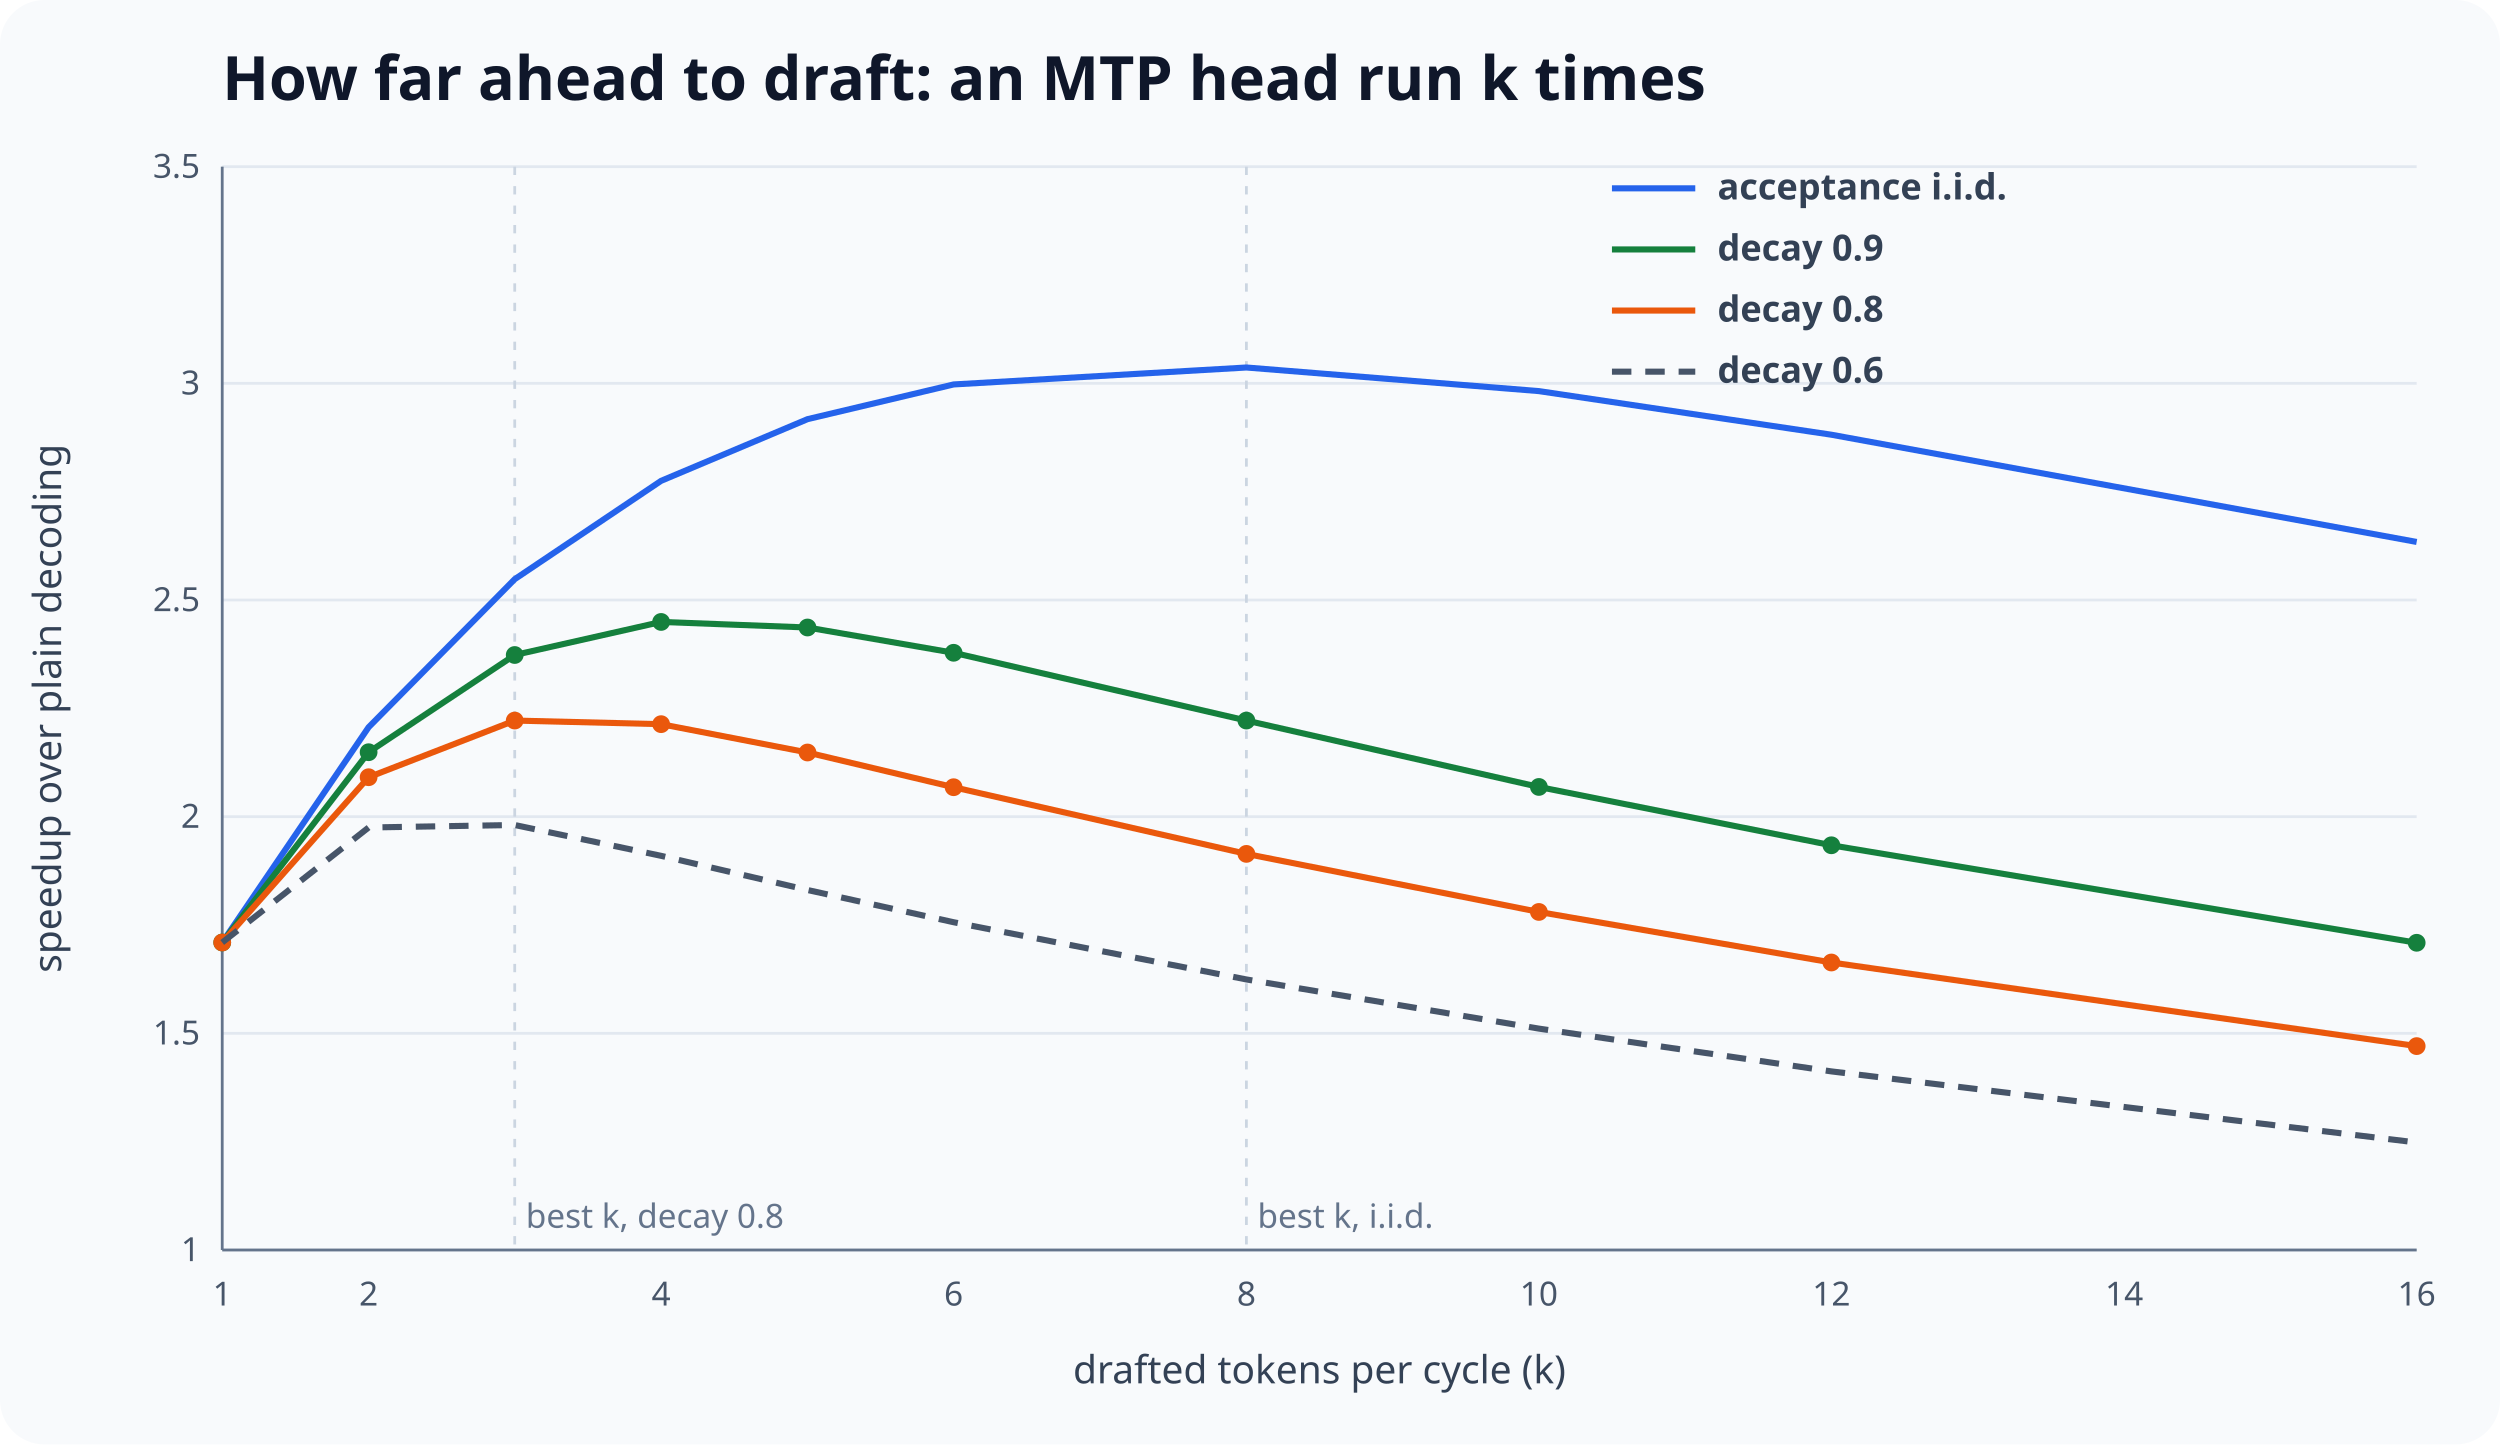
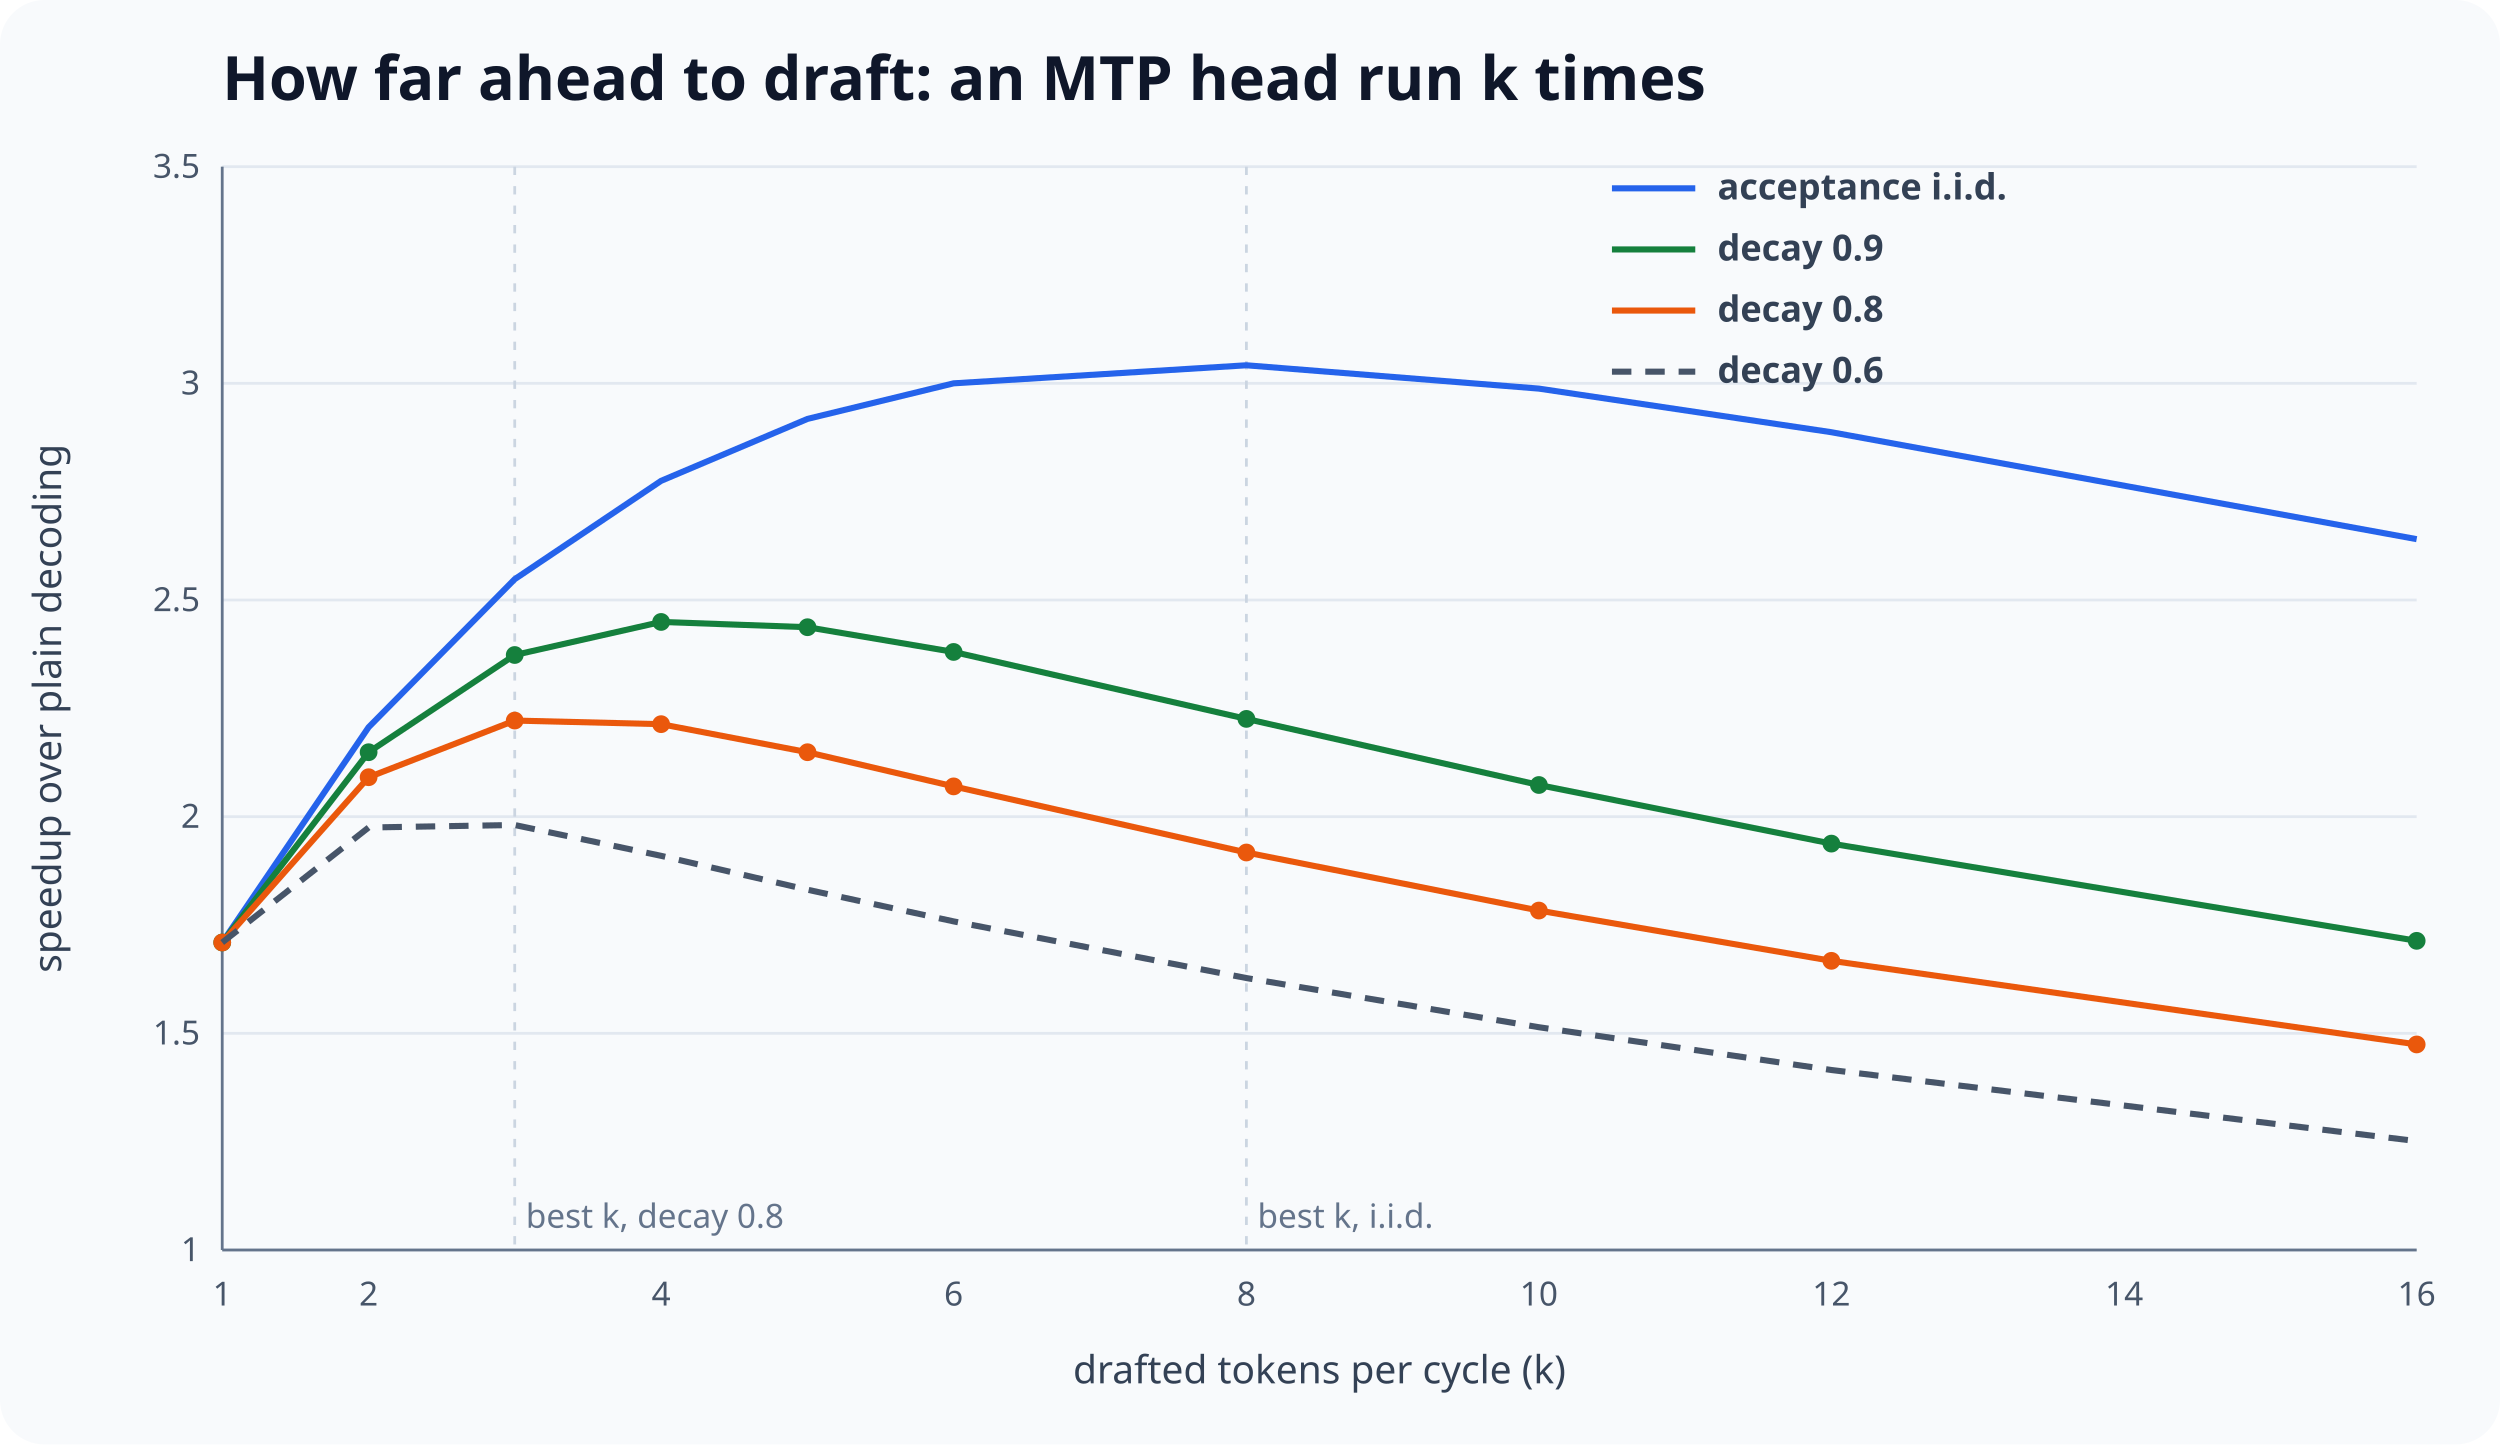
<svg xmlns="http://www.w3.org/2000/svg" viewBox="0 0 900 520" role="img" aria-labelledby="title desc">
  <defs>
    <style>
  .title { font: 700 22px system-ui, sans-serif; fill: #0f172a; }
  .axis { font: 500 14px system-ui, sans-serif; fill: #334155; }
  .tick { font: 500 12px system-ui, sans-serif; fill: #475569; }
  .legend { font: 600 13px system-ui, sans-serif; fill: #334155; }
  .note { font: 500 12px system-ui, sans-serif; fill: #64748b; }
</style>
  </defs>
  <rect width="900" height="520" rx="16" fill="#f8fafc" />
  <text x="80" y="36" class="title">How far ahead to draft: an MTP head run k times</text>
  <line x1="80" y1="450.0" x2="870" y2="450.0" stroke="#e2e8f0" />
  <text x="72" y="454.0" class="tick" text-anchor="end">1</text>
  <line x1="80" y1="372.0" x2="870" y2="372.0" stroke="#e2e8f0" />
  <text x="72" y="376.0" class="tick" text-anchor="end">1.5</text>
  <line x1="80" y1="294.0" x2="870" y2="294.0" stroke="#e2e8f0" />
  <text x="72" y="298.0" class="tick" text-anchor="end">2</text>
  <line x1="80" y1="216.0" x2="870" y2="216.0" stroke="#e2e8f0" />
  <text x="72" y="220.0" class="tick" text-anchor="end">2.5</text>
  <line x1="80" y1="138.0" x2="870" y2="138.0" stroke="#e2e8f0" />
  <text x="72" y="142.0" class="tick" text-anchor="end">3</text>
  <line x1="80" y1="60.0" x2="870" y2="60.0" stroke="#e2e8f0" />
  <text x="72" y="64.0" class="tick" text-anchor="end">3.5</text>
  <text x="80.0" y="470" class="tick" text-anchor="middle">1</text>
  <text x="132.7" y="470" class="tick" text-anchor="middle">2</text>
  <text x="238.0" y="470" class="tick" text-anchor="middle">4</text>
  <text x="343.3" y="470" class="tick" text-anchor="middle">6</text>
  <text x="448.7" y="470" class="tick" text-anchor="middle">8</text>
  <text x="554.0" y="470" class="tick" text-anchor="middle">10</text>
  <text x="659.3" y="470" class="tick" text-anchor="middle">12</text>
  <text x="764.7" y="470" class="tick" text-anchor="middle">14</text>
  <text x="870.0" y="470" class="tick" text-anchor="middle">16</text>
  <line x1="448.7" y1="60" x2="448.7" y2="450" stroke="#cbd5e1" stroke-dasharray="3 4" />
  <text x="452.7" y="442" class="note">best k, i.i.d.</text>
  <line x1="185.3" y1="60" x2="185.3" y2="450" stroke="#cbd5e1" stroke-dasharray="3 4" />
  <text x="189.3" y="442" class="note">best k, decay 0.8</text>
  <line x1="80" y1="450" x2="870" y2="450" stroke="#64748b" />
  <line x1="80" y1="60" x2="80" y2="450" stroke="#64748b" />
  <text x="475.0" y="498" class="axis" text-anchor="middle">drafted tokens per cycle (k)</text>
  <text x="22" y="255.0" class="axis" text-anchor="middle" transform="rotate(-90 22 255.0)">speedup over plain decoding</text>
-   <polyline points="80.0,339.3 132.7,261.8 185.3,208.5 238.0,173.1 290.7,150.9 343.3,138.4 448.7,132.3 554.0,140.8 659.3,156.5 870.0,195.1" fill="none" stroke="#2563eb" stroke-width="2.2" />
+   <polyline points="80.0,339.3 132.7,261.8 185.3,208.5 238.0,173.1 290.7,150.8 343.3,138.0 448.7,131.5 554.0,139.9 659.3,155.6 870.0,194.1" fill="none" stroke="#2563eb" stroke-width="2.2" />
  <line x1="580.3" y1="67.8" x2="610.3" y2="67.8" stroke="#2563eb" stroke-width="2.2" />
  <text x="618.3" y="71.8" class="legend">acceptance i.i.d.</text>
-   <polyline points="80.0,339.3 132.7,270.8 185.3,235.8 238.0,223.9 290.7,225.9 343.3,235.0 448.7,259.4 554.0,283.3 659.3,304.3 870.0,339.4" fill="none" stroke="#15803d" stroke-width="2.2" />
+   <polyline points="80.0,339.3 132.7,270.8 185.3,235.8 238.0,223.9 290.7,225.8 343.3,234.7 448.7,258.8 554.0,282.6 659.3,303.7 870.0,338.7" fill="none" stroke="#15803d" stroke-width="2.2" />
  <circle cx="80.0" cy="339.3" r="3.2" fill="#15803d" />
  <circle cx="132.7" cy="270.8" r="3.2" fill="#15803d" />
  <circle cx="185.3" cy="235.8" r="3.2" fill="#15803d" />
  <circle cx="238.0" cy="223.9" r="3.2" fill="#15803d" />
-   <circle cx="290.7" cy="225.9" r="3.2" fill="#15803d" />
-   <circle cx="343.3" cy="235.0" r="3.2" fill="#15803d" />
-   <circle cx="448.7" cy="259.4" r="3.2" fill="#15803d" />
-   <circle cx="554.0" cy="283.3" r="3.2" fill="#15803d" />
-   <circle cx="659.3" cy="304.3" r="3.2" fill="#15803d" />
-   <circle cx="870.0" cy="339.4" r="3.2" fill="#15803d" />
+   <circle cx="290.7" cy="225.8" r="3.2" fill="#15803d" />
+   <circle cx="343.3" cy="234.7" r="3.2" fill="#15803d" />
+   <circle cx="448.7" cy="258.8" r="3.2" fill="#15803d" />
+   <circle cx="554.0" cy="282.6" r="3.2" fill="#15803d" />
+   <circle cx="659.3" cy="303.7" r="3.2" fill="#15803d" />
+   <circle cx="870.0" cy="338.7" r="3.2" fill="#15803d" />
  <line x1="580.3" y1="89.8" x2="610.3" y2="89.8" stroke="#15803d" stroke-width="2.2" />
  <text x="618.3" y="93.8" class="legend">decay 0.9</text>
-   <polyline points="80.0,339.3 132.7,279.8 185.3,259.4 238.0,260.7 290.7,270.9 343.3,283.4 448.7,307.4 554.0,328.3 659.3,346.5 870.0,376.6" fill="none" stroke="#ea580c" stroke-width="2.2" />
+   <polyline points="80.0,339.3 132.7,279.8 185.3,259.4 238.0,260.7 290.7,270.8 343.3,283.1 448.7,306.9 554.0,327.8 659.3,345.9 870.0,376.0" fill="none" stroke="#ea580c" stroke-width="2.2" />
  <circle cx="80.0" cy="339.3" r="3.2" fill="#ea580c" />
  <circle cx="132.7" cy="279.8" r="3.2" fill="#ea580c" />
  <circle cx="185.3" cy="259.4" r="3.2" fill="#ea580c" />
  <circle cx="238.0" cy="260.7" r="3.2" fill="#ea580c" />
-   <circle cx="290.7" cy="270.9" r="3.2" fill="#ea580c" />
-   <circle cx="343.3" cy="283.4" r="3.2" fill="#ea580c" />
-   <circle cx="448.7" cy="307.4" r="3.2" fill="#ea580c" />
-   <circle cx="554.0" cy="328.3" r="3.2" fill="#ea580c" />
-   <circle cx="659.3" cy="346.5" r="3.2" fill="#ea580c" />
-   <circle cx="870.0" cy="376.6" r="3.2" fill="#ea580c" />
+   <circle cx="290.7" cy="270.8" r="3.2" fill="#ea580c" />
+   <circle cx="343.3" cy="283.1" r="3.2" fill="#ea580c" />
+   <circle cx="448.7" cy="306.9" r="3.2" fill="#ea580c" />
+   <circle cx="554.0" cy="327.8" r="3.2" fill="#ea580c" />
+   <circle cx="659.3" cy="345.9" r="3.2" fill="#ea580c" />
+   <circle cx="870.0" cy="376.0" r="3.2" fill="#ea580c" />
  <line x1="580.3" y1="111.8" x2="610.3" y2="111.8" stroke="#ea580c" stroke-width="2.2" />
  <text x="618.3" y="115.8" class="legend">decay 0.8</text>
-   <polyline points="80.0,339.3 132.7,297.9 185.3,297.0 238.0,308.1 290.7,320.4 343.3,332.0 448.7,352.6 554.0,370.3 659.3,385.7 870.0,411.3" fill="none" stroke="#475569" stroke-width="2.2" stroke-dasharray="7 5" />
+   <polyline points="80.0,339.3 132.7,297.9 185.3,297.0 238.0,308.1 290.7,320.3 343.3,331.7 448.7,352.1 554.0,369.8 659.3,385.2 870.0,410.8" fill="none" stroke="#475569" stroke-width="2.2" stroke-dasharray="7 5" />
  <line x1="580.3" y1="133.8" x2="610.3" y2="133.8" stroke="#475569" stroke-width="2.2" stroke-dasharray="7 5" />
  <text x="618.3" y="137.8" class="legend">decay 0.6</text>
</svg>
